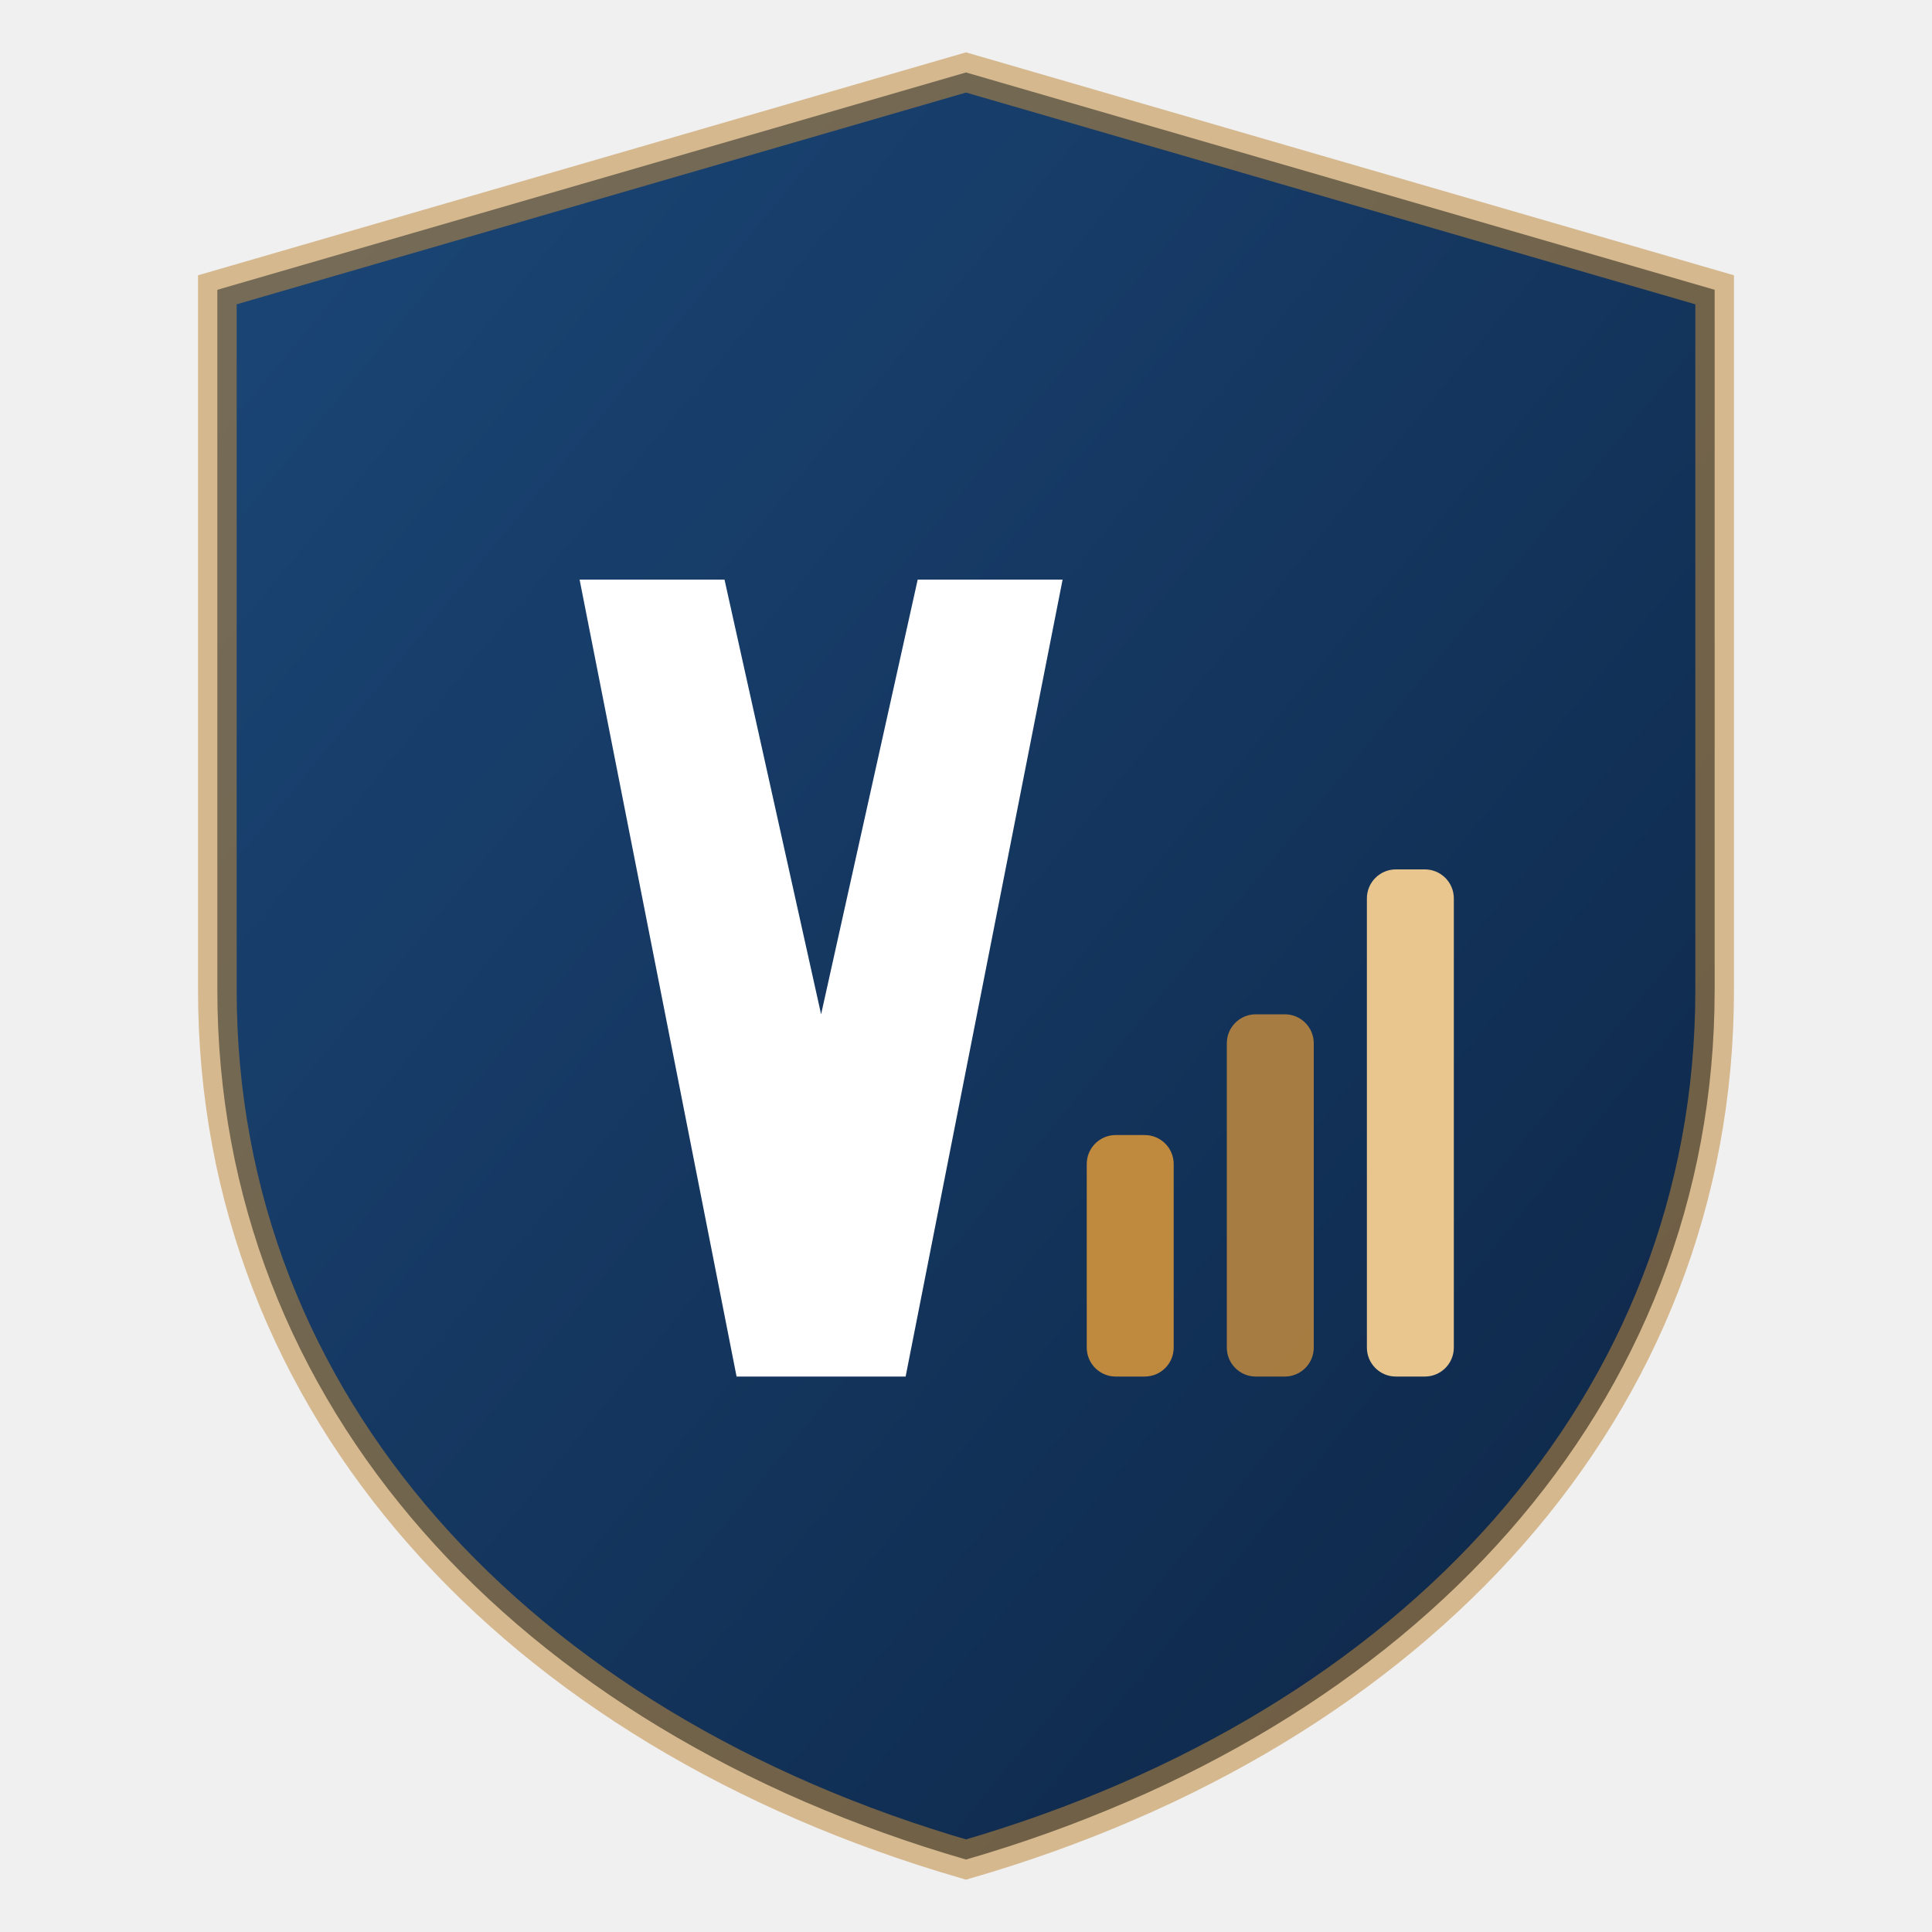
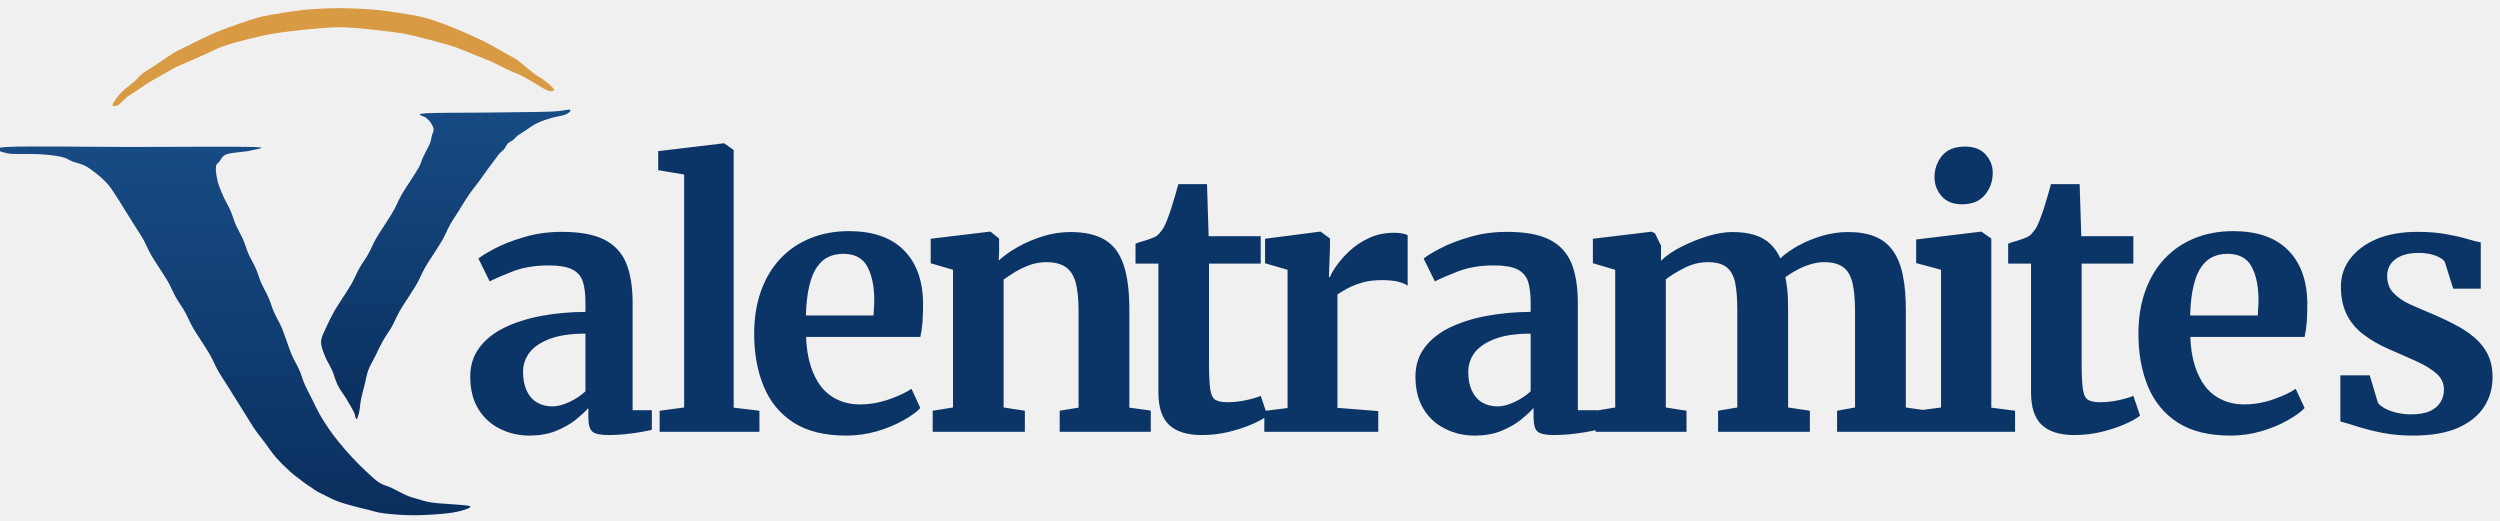
- <svg xmlns="http://www.w3.org/2000/svg" viewBox="0 0 80 80" width="80" height="80" role="img" aria-label="Valentramites">
+ <svg xmlns="http://www.w3.org/2000/svg" viewBox="228 183 1378 287" role="img" aria-label="Valentramites">
  <defs>
-     <linearGradient id="vt-bg" x1="0" y1="0" x2="1" y2="1">
-       <stop offset="0" stop-color="#1b4778" />
-       <stop offset="1" stop-color="#0d2545" />
+     <linearGradient id="v" x1="0" y1="0" x2="0" y2="1">
+       <stop offset="0" stop-color="#174b84" />
+       <stop offset="1" stop-color="#0a2f5e" />
    </linearGradient>
  </defs>
-   <path d="M40 3 71 12v29c0 17.2-12.4 30.6-31 36C21.4 71.6 9 58.2 9 41V12L40 3Z" fill="url(#vt-bg)" />
-   <path d="M40 3 71 12v29c0 17.2-12.4 30.6-31 36C21.4 71.6 9 58.2 9 41V12L40 3Z" fill="none" stroke="#c08a3e" stroke-width="1.6" opacity=".55" />
-   <path d="M24 24h6l4 18 4-18h6l-6.5 33h-7L24 24Z" fill="#ffffff" />
-   <rect x="45" y="47" width="3.6" height="10" rx="1.2" fill="#c08a3e" />
-   <rect x="50.8" y="42" width="3.6" height="15" rx="1.2" fill="#c08a3e" opacity=".85" />
-   <rect x="56.6" y="36" width="3.6" height="21" rx="1.2" fill="#e8c68d" />
+   <g transform="translate(225 180)">
+     <path fill="#d89a42" d="M65.0 61.0C65.0 60.3 67.1 57.2 68.0 56.0C68.9 54.8 70.8 53.1 72.0 52.0C73.2 50.9 75.8 49.1 77.0 48.0C78.2 46.9 79.7 45.1 81.0 44.0C82.3 42.9 85.4 41.1 87.0 40.0C88.6 38.9 91.4 37.1 93.0 36.0C94.6 34.9 97.1 33.1 99.0 32.0C100.9 30.9 104.9 29.1 107.0 28.0C109.1 26.9 112.7 25.1 115.0 24.0C117.3 22.9 121.3 21.1 124.0 20.0C126.7 18.9 131.8 17.1 135.0 16.0C138.2 14.9 143.3 13.0 148.0 12.0C152.7 11.0 164.4 9.1 170.0 8.5C175.6 7.9 184.5 7.5 190.0 7.5C195.5 7.5 205.1 7.9 211.0 8.5C216.9 9.1 229.2 11.0 234.0 12.0C238.8 13.0 243.9 14.9 247.0 16.0C250.1 17.1 254.5 18.9 257.0 20.0C259.5 21.1 263.7 22.9 266.0 24.0C268.3 25.1 272.0 26.9 274.0 28.0C276.0 29.1 279.1 30.9 281.0 32.0C282.9 33.1 286.4 34.9 288.0 36.0C289.6 37.1 291.7 38.9 293.0 40.0C294.3 41.1 296.5 42.9 298.0 44.0C299.5 45.1 302.6 46.9 304.0 48.0C305.4 49.1 308.4 51.8 308.5 52.5C308.6 53.2 306.4 53.5 305.0 53.0C303.6 52.5 299.9 50.1 298.0 49.0C296.1 47.9 293.1 46.1 291.0 45.0C288.9 43.9 284.3 42.1 282.0 41.0C279.7 39.9 276.4 38.1 274.0 37.0C271.6 35.9 266.7 34.1 264.0 33.0C261.3 31.9 257.2 30.1 254.0 29.0C250.8 27.9 244.3 26.1 240.0 25.0C235.7 23.9 228.7 21.9 222.0 21.0C215.3 20.1 198.7 18.0 190.0 18.0C181.3 18.0 163.7 20.1 157.0 21.0C150.3 21.9 144.1 23.5 140.0 24.5C135.9 25.5 129.1 27.4 126.0 28.5C122.9 29.6 119.4 31.4 117.0 32.5C114.6 33.6 110.4 35.4 108.0 36.5C105.6 37.6 101.1 39.4 99.0 40.5C96.9 41.6 93.9 43.4 92.0 44.5C90.1 45.6 86.7 47.4 85.0 48.5C83.3 49.6 80.6 51.4 79.0 52.5C77.4 53.6 74.5 55.4 73.0 56.5C71.5 57.6 69.1 60.4 68.0 61.0C66.9 61.6 65.0 61.7 65.0 61.0Z" />
+     <path fill="url(#v)" d="M7.0 84.0C18.3 83.4 52.5 84.0 75.0 84.0C97.5 84.0 131.0 83.7 142.0 84.0C153.0 84.3 143.3 85.3 141.0 86.0C138.7 86.7 130.8 87.0 128.0 88.0C125.2 89.0 125.0 90.8 124.0 92.0C123.0 93.2 122.2 93.2 122.0 95.0C121.8 96.8 122.3 100.3 123.0 103.0C123.7 105.7 124.8 108.3 126.0 111.0C127.2 113.7 128.8 116.3 130.0 119.0C131.2 121.7 131.8 124.3 133.0 127.0C134.2 129.7 135.8 132.3 137.0 135.0C138.2 137.7 138.8 140.3 140.0 143.0C141.2 145.7 142.8 148.3 144.0 151.0C145.2 153.7 145.8 156.3 147.0 159.0C148.2 161.7 149.8 164.3 151.0 167.0C152.2 169.7 152.8 172.3 154.0 175.0C155.2 177.7 156.8 180.3 158.0 183.0C159.2 185.7 160.0 188.3 161.0 191.0C162.0 193.7 162.8 196.3 164.0 199.0C165.2 201.7 166.8 204.3 168.0 207.0C169.2 209.7 169.8 212.3 171.0 215.0C172.2 217.7 173.7 220.3 175.0 223.0C176.3 225.7 177.5 228.3 179.0 231.0C180.5 233.7 182.2 236.3 184.0 239.0C185.8 241.7 187.8 244.3 190.0 247.0C192.2 249.7 194.5 252.3 197.0 255.0C199.5 257.7 202.5 260.7 205.0 263.0C207.5 265.3 209.7 267.5 212.0 269.0C214.3 270.5 216.5 270.8 219.0 272.0C221.5 273.2 224.7 275.0 227.0 276.0C229.3 277.0 230.7 277.3 233.0 278.0C235.3 278.7 237.7 279.5 241.0 280.0C244.3 280.5 249.5 280.7 253.0 281.0C256.5 281.3 261.0 281.5 262.0 282.0C263.0 282.5 261.2 283.3 259.0 284.0C256.8 284.7 253.7 285.5 249.0 286.0C244.3 286.5 236.7 287.0 231.0 287.0C225.3 287.0 219.2 286.5 215.0 286.0C210.8 285.5 208.8 284.7 206.0 284.0C203.2 283.3 200.5 282.7 198.0 282.0C195.5 281.3 193.0 280.7 191.0 280.0C189.0 279.3 187.5 278.7 186.0 278.0C184.5 277.3 183.3 276.7 182.0 276.0C180.7 275.3 179.2 274.7 178.0 274.0C176.8 273.3 176.0 272.7 175.0 272.0C174.0 271.3 173.2 270.8 172.0 270.0C170.8 269.2 169.5 268.2 168.0 267.0C166.5 265.8 165.2 265.0 163.0 263.0C160.8 261.0 157.3 257.7 155.0 255.0C152.7 252.3 151.0 249.7 149.0 247.0C147.0 244.3 144.8 241.7 143.0 239.0C141.2 236.3 139.7 233.7 138.0 231.0C136.3 228.3 134.7 225.7 133.0 223.0C131.3 220.3 129.7 217.7 128.0 215.0C126.3 212.3 124.5 209.7 123.0 207.0C121.5 204.3 120.5 201.7 119.0 199.0C117.5 196.3 115.7 193.7 114.0 191.0C112.3 188.3 110.5 185.7 109.0 183.0C107.5 180.3 106.5 177.7 105.0 175.0C103.5 172.3 101.5 169.7 100.0 167.0C98.5 164.3 97.5 161.7 96.0 159.0C94.5 156.3 92.7 153.7 91.0 151.0C89.3 148.3 87.5 145.7 86.0 143.0C84.5 140.3 83.5 137.7 82.0 135.0C80.5 132.3 78.7 129.7 77.0 127.0C75.3 124.3 73.7 121.7 72.0 119.0C70.3 116.3 68.8 113.7 67.0 111.0C65.2 108.3 63.7 105.7 61.0 103.0C58.3 100.3 54.0 96.8 51.0 95.0C48.0 93.2 45.3 92.9 43.0 92.0C40.7 91.1 40.0 90.2 37.0 89.5C34.0 88.8 30.0 88.3 25.0 88.0C20.0 87.7 10.0 88.2 7.0 87.5C4.0 86.8 -4.3 84.6 7.0 84.0Z" />
+     <path fill="url(#v)" d="M237.0 65.5C243.2 65.0 263.3 65.2 275.0 65.0C286.7 64.8 300.0 64.8 307.0 64.5C314.0 64.2 315.7 63.2 317.0 63.5C318.3 63.8 316.7 65.2 315.0 66.0C313.3 66.8 309.3 67.3 307.0 68.0C304.7 68.7 302.7 69.3 301.0 70.0C299.3 70.7 298.2 71.3 297.0 72.0C295.8 72.7 295.0 73.3 294.0 74.0C293.0 74.7 292.0 75.3 291.0 76.0C290.0 76.7 288.8 77.3 288.0 78.0C287.2 78.7 286.8 79.3 286.0 80.0C285.2 80.7 283.8 81.2 283.0 82.0C282.2 82.8 281.8 84.0 281.0 85.0C280.2 86.0 279.0 86.8 278.0 88.0C277.0 89.2 276.0 90.7 275.0 92.0C274.0 93.3 273.3 94.2 272.0 96.0C270.7 97.8 268.8 100.5 267.0 103.0C265.2 105.5 262.8 108.3 261.0 111.0C259.2 113.7 257.7 116.3 256.0 119.0C254.3 121.7 252.5 124.3 251.0 127.0C249.5 129.7 248.5 132.3 247.0 135.0C245.5 137.7 243.7 140.3 242.0 143.0C240.3 145.7 238.5 148.3 237.0 151.0C235.5 153.7 234.5 156.3 233.0 159.0C231.5 161.7 229.7 164.3 228.0 167.0C226.3 169.7 224.5 172.3 223.0 175.0C221.5 177.7 220.5 180.3 219.0 183.0C217.5 185.7 215.5 188.3 214.0 191.0C212.5 193.7 211.3 196.3 210.0 199.0C208.7 201.7 207.0 204.3 206.0 207.0C205.0 209.7 204.7 212.3 204.0 215.0C203.3 217.7 202.5 220.5 202.0 223.0C201.5 225.5 201.4 228.2 201.0 230.0C200.6 231.8 200.0 234.0 199.5 234.0C199.0 234.0 198.9 231.8 198.0 230.0C197.1 228.2 195.5 225.5 194.0 223.0C192.5 220.5 190.3 217.7 189.0 215.0C187.7 212.3 187.2 209.7 186.0 207.0C184.8 204.3 183.0 201.7 182.0 199.0C181.0 196.3 179.8 193.7 180.0 191.0C180.2 188.3 181.8 185.7 183.0 183.0C184.2 180.3 185.5 177.7 187.0 175.0C188.5 172.3 190.3 169.7 192.0 167.0C193.7 164.3 195.5 161.7 197.0 159.0C198.5 156.3 199.5 153.7 201.0 151.0C202.5 148.3 204.5 145.7 206.0 143.0C207.5 140.3 208.5 137.7 210.0 135.0C211.5 132.3 213.3 129.7 215.0 127.0C216.7 124.3 218.5 121.7 220.0 119.0C221.5 116.3 222.5 113.7 224.0 111.0C225.5 108.3 227.3 105.7 229.0 103.0C230.7 100.3 232.8 97.2 234.0 95.0C235.2 92.8 235.3 91.5 236.0 90.0C236.7 88.5 237.3 87.3 238.0 86.0C238.7 84.7 239.5 83.3 240.0 82.0C240.5 80.7 240.7 79.3 241.0 78.0C241.3 76.7 242.2 75.3 242.0 74.0C241.8 72.7 240.7 71.0 240.0 70.0C239.3 69.0 238.5 68.8 238.0 68.0C237.5 67.2 230.8 66.0 237.0 65.5Z" />
+   </g>
+   <path fill="#0b3566" d="M519.9 423.1L519.9 423.1Q511.1 423.1 503.7 419.4Q496.2 415.8 491.7 408.5Q487.2 401.2 487.2 390.6L487.2 390.6Q487.2 381.5 492.1 374.8Q497.1 368.0 505.8 363.7Q514.5 359.4 526.0 357.2Q537.5 355.0 550.7 354.9L550.7 354.9L550.7 350.0Q550.7 342.5 549.2 338.0Q547.6 333.5 543.2 331.4Q538.9 329.3 530.5 329.3L530.5 329.3Q519.3 329.3 510.9 332.5Q502.6 335.7 497.9 338.1L497.9 338.1L491.7 325.5Q494.1 323.5 500.7 320.0Q507.3 316.5 516.9 313.7Q526.5 310.8 537.6 310.8L537.6 310.8Q552.5 310.8 560.9 315.0Q569.4 319.2 573.1 327.9Q576.7 336.6 576.7 350.0L576.7 350.0L576.7 409.1L587.3 409.1L587.3 419.9Q585.0 420.5 580.9 421.2Q576.7 421.9 572.0 422.4Q567.3 422.8 563.4 422.8L563.4 422.8Q556.8 422.8 554.5 420.9Q552.3 419.0 552.3 413.0L552.3 413.0L552.3 407.9Q549.8 410.7 545.3 414.4Q540.7 418.0 534.3 420.6Q527.9 423.1 519.9 423.1ZM532.5 407.0L532.5 407.0Q536.6 407.0 541.8 404.6Q546.9 402.2 550.7 398.7L550.7 398.7L550.7 366.9Q538.6 366.9 531.0 369.8Q523.4 372.7 519.8 377.4Q516.3 382.2 516.3 387.9L516.3 387.9Q516.3 394.2 518.4 398.5Q520.4 402.8 524.1 404.9Q527.7 407.0 532.5 407.0ZM591.6 409.4L605.1 407.6L605.1 279.2L590.8 276.8L590.8 266.3L626.8 262.0L627.2 262.0L632.4 265.7L632.4 407.7L646.6 409.4L646.6 421L591.6 421L591.6 409.4ZM694.4 423.1L694.4 423.1Q676.7 423.1 665.5 416.0Q654.3 408.8 649.0 396.1Q643.7 383.4 643.7 367.0L643.7 367.0Q643.7 353.8 647.5 343.3Q651.3 332.8 658.2 325.5Q665.1 318.2 674.7 314.3Q684.3 310.4 695.9 310.4L695.9 310.4Q715.6 310.4 726.0 320.7Q736.4 331.0 736.8 349.5L736.8 349.5Q736.8 355.8 736.5 360.5Q736.1 365.2 735.3 368.7L735.3 368.7L672.3 368.7Q672.6 377.4 674.7 384.3Q676.8 391.1 680.5 396.0Q684.3 400.8 689.7 403.3Q695.0 405.9 702.1 405.9L702.1 405.9Q710.1 405.9 718.1 403.1Q726.1 400.3 730.4 397.3L730.4 397.3L735.3 407.9Q732.2 411.2 725.9 414.7Q719.6 418.3 711.4 420.7Q703.2 423.1 694.4 423.1ZM672.2 356.9L672.2 356.9L709.5 356.9Q709.6 354.9 709.7 352.8Q709.9 350.7 709.9 348.6L709.9 348.6Q709.9 337.1 706.1 330.0Q702.3 322.9 692.8 322.9L692.8 322.9Q688.5 322.9 684.9 324.5Q681.4 326.0 678.6 329.8Q675.8 333.5 674.2 340.1Q672.5 346.7 672.2 356.9ZM742.1 409.4L753.3 407.6L753.3 331.7L741.0 328.1L741.0 314.6L773.4 310.7L774.0 310.7L778.7 314.5L778.7 322.0L778.5 326.6Q782.6 322.8 788.9 319.2Q795.1 315.7 802.6 313.3Q810.1 310.9 818.1 310.9L818.1 310.9Q829.8 310.9 837.0 315.2Q844.1 319.4 847.3 328.9Q850.5 338.3 850.5 353.6L850.5 353.6L850.5 407.7L862.3 409.3L862.3 421L812.1 421L812.1 409.4L822.5 407.7L822.5 354.2Q822.5 344.6 820.9 338.7Q819.3 332.9 815.4 330.2Q811.5 327.5 804.7 327.5L804.7 327.5Q800.2 327.5 795.8 329.0Q791.4 330.6 787.7 332.8Q784.0 335.1 781.2 337.1L781.2 337.1L781.2 407.6L792.9 409.4L792.9 421L742.1 421L742.1 409.4ZM890.4 422.8L890.4 422.8Q878.5 422.8 872.5 417.3Q866.5 411.7 866.5 399.3L866.5 399.3L866.5 328.3L853.9 328.3L853.9 317.3Q856.1 316.4 858.5 315.8Q860.9 315.1 862.9 314.3Q864.9 313.6 866.0 312.7L866.0 312.7Q867.3 311.4 868.2 310.2Q869.1 309.1 869.9 307.5Q870.7 305.9 871.5 303.7L871.5 303.7Q872.5 301.2 873.6 297.8Q874.7 294.4 875.7 290.9Q876.7 287.3 877.5 284.5L877.5 284.5L893.3 284.5L894.2 313.2L922.9 313.2L922.9 328.3L894.4 328.3L894.4 382.6Q894.4 392.9 895.1 397.6Q895.8 402.3 898.1 403.5Q900.4 404.7 904.7 404.7L904.7 404.7Q909.6 404.7 914.7 403.6Q919.8 402.5 922.9 401.2L922.9 401.2L926.6 412.1Q923.3 414.7 917.5 417.1Q911.8 419.5 904.7 421.2Q897.7 422.8 890.4 422.8ZM987.7 421L924.9 421L924.9 409.5L937.7 407.9L937.7 331.7L925.3 328.1L925.3 314.6L955.4 310.7L956.0 310.7L961.1 314.5L961.1 318.8L960.5 335.7L961.1 335.7Q961.9 333.3 964.8 329.3Q967.6 325.3 972.1 321.1Q976.7 316.9 982.8 314.1Q988.9 311.3 996.4 311.3L996.4 311.3Q999.1 311.3 1001.0 311.7Q1002.9 312.1 1003.9 312.6L1003.9 312.6L1003.9 340.5Q1002.1 339.1 998.7 338.3Q995.2 337.4 989.6 337.4L989.6 337.4Q983.4 337.4 978.7 338.8Q974.0 340.2 970.7 342.0Q967.4 343.8 965.2 345.3L965.2 345.3L965.2 407.8L987.7 409.6L987.7 421ZM1040.9 423.1L1040.9 423.1Q1032.1 423.1 1024.7 419.4Q1017.2 415.8 1012.7 408.5Q1008.2 401.2 1008.2 390.6L1008.2 390.6Q1008.2 381.5 1013.1 374.8Q1018.1 368.0 1026.8 363.7Q1035.5 359.4 1047.0 357.2Q1058.5 355.0 1071.7 354.9L1071.7 354.9L1071.7 350.0Q1071.7 342.5 1070.2 338.0Q1068.6 333.5 1064.2 331.4Q1059.9 329.3 1051.5 329.3L1051.5 329.3Q1040.3 329.3 1031.9 332.5Q1023.6 335.7 1018.9 338.1L1018.9 338.1L1012.7 325.5Q1015.1 323.5 1021.7 320.0Q1028.3 316.5 1037.9 313.7Q1047.5 310.8 1058.6 310.8L1058.6 310.8Q1073.5 310.8 1081.9 315.0Q1090.4 319.2 1094.1 327.9Q1097.7 336.6 1097.7 350.0L1097.7 350.0L1097.7 409.1L1108.3 409.1L1108.3 419.9Q1106.0 420.5 1101.9 421.2Q1097.7 421.9 1093.0 422.4Q1088.3 422.8 1084.4 422.8L1084.4 422.8Q1077.8 422.8 1075.5 420.9Q1073.3 419.0 1073.3 413.0L1073.3 413.0L1073.3 407.9Q1070.8 410.7 1066.3 414.4Q1061.7 418.0 1055.3 420.6Q1048.9 423.1 1040.9 423.1ZM1053.5 407.0L1053.5 407.0Q1057.6 407.0 1062.8 404.6Q1067.9 402.2 1071.7 398.7L1071.7 398.7L1071.7 366.9Q1059.6 366.9 1052.0 369.8Q1044.4 372.7 1040.8 377.4Q1037.3 382.2 1037.3 387.9L1037.3 387.9Q1037.3 394.2 1039.4 398.5Q1041.4 402.8 1045.1 404.9Q1048.7 407.0 1053.5 407.0ZM1157.6 421L1107.5 421L1107.5 409.4L1118.3 407.6L1118.3 331.7L1106.0 328.1L1106.0 314.6L1138.4 310.7L1140.2 311.6L1143.6 318.5L1143.5 326.8Q1147.8 322.5 1154.8 319.0Q1161.9 315.4 1169.4 313.1Q1176.9 310.9 1182.7 310.9L1182.7 310.9Q1193.2 310.9 1199.6 314.4Q1206.0 318.0 1209.3 325.4L1209.3 325.4Q1213.4 321.6 1219.4 318.3Q1225.5 315.0 1232.6 312.9Q1239.7 310.9 1246.6 310.9L1246.6 310.9Q1255.5 310.9 1261.5 313.4Q1267.6 315.9 1271.3 321.1Q1275.1 326.3 1276.8 334.5Q1278.5 342.6 1278.5 354.0L1278.5 354.0L1278.5 407.6L1291.0 409.4L1291.0 421L1240.6 421L1240.6 409.4L1250.5 407.6L1250.5 354.8Q1250.5 345.0 1249.1 339.0Q1247.7 333.0 1244.0 330.3Q1240.3 327.5 1233.4 327.5L1233.4 327.5Q1229.6 327.5 1225.6 328.8Q1221.6 330.0 1218.1 332.0Q1214.6 333.9 1212.1 335.8L1212.1 335.8Q1212.7 338.5 1213.0 341.4Q1213.4 344.3 1213.5 347.5Q1213.6 350.7 1213.6 354.2L1213.6 354.2L1213.6 407.6L1225.6 409.4L1225.6 421L1175.0 421L1175.0 409.4L1185.6 407.6L1185.6 354.2Q1185.6 344.6 1184.4 338.7Q1183.1 332.9 1179.6 330.2Q1176.1 327.5 1169.3 327.5L1169.3 327.5Q1162.8 327.5 1156.6 330.6Q1150.4 333.7 1146.2 337.0L1146.2 337.0L1146.2 407.6L1157.6 409.4L1157.6 421ZM1338.7 421L1284.4 421L1284.4 409.4L1297.9 407.6L1297.9 331.7L1284.2 328.0L1284.2 315.0L1319.8 310.7L1320.2 310.7L1325.6 314.5L1325.6 407.7L1338.7 409.4L1338.7 421ZM1309.6 295.6L1309.4 295.6Q1302.0 295.6 1298.1 291.0Q1294.3 286.5 1294.3 280.7L1294.3 280.7Q1294.3 273.9 1298.5 268.8Q1302.7 263.8 1311.0 263.8L1311.0 263.8L1311.2 263.8Q1318.6 263.8 1322.5 268.2Q1326.4 272.6 1326.4 278.2L1326.4 278.2Q1326.4 285.1 1322.2 290.3Q1317.9 295.6 1309.6 295.6L1309.6 295.6ZM1371.4 422.8L1371.4 422.8Q1359.5 422.8 1353.5 417.3Q1347.5 411.7 1347.5 399.3L1347.5 399.3L1347.5 328.3L1334.9 328.3L1334.9 317.3Q1337.1 316.4 1339.5 315.8Q1341.9 315.1 1343.9 314.3Q1345.9 313.6 1347.0 312.7L1347.0 312.7Q1348.3 311.4 1349.2 310.2Q1350.1 309.1 1350.9 307.5Q1351.7 305.9 1352.5 303.7L1352.5 303.7Q1353.5 301.2 1354.6 297.8Q1355.7 294.4 1356.7 290.9Q1357.7 287.3 1358.5 284.5L1358.5 284.5L1374.3 284.5L1375.2 313.2L1403.9 313.2L1403.9 328.3L1375.4 328.3L1375.4 382.6Q1375.4 392.9 1376.1 397.6Q1376.8 402.3 1379.1 403.5Q1381.4 404.7 1385.7 404.7L1385.7 404.7Q1390.6 404.7 1395.7 403.6Q1400.8 402.5 1403.9 401.2L1403.9 401.2L1407.6 412.1Q1404.3 414.7 1398.5 417.1Q1392.8 419.5 1385.7 421.2Q1378.7 422.8 1371.4 422.8ZM1457.4 423.1L1457.4 423.1Q1439.7 423.1 1428.5 416.0Q1417.3 408.8 1412.0 396.1Q1406.7 383.4 1406.7 367.0L1406.7 367.0Q1406.7 353.8 1410.5 343.3Q1414.3 332.8 1421.2 325.5Q1428.1 318.2 1437.7 314.3Q1447.3 310.4 1458.9 310.4L1458.9 310.4Q1478.6 310.4 1489.0 320.7Q1499.4 331.0 1499.8 349.5L1499.8 349.5Q1499.8 355.8 1499.5 360.5Q1499.1 365.2 1498.3 368.7L1498.3 368.7L1435.3 368.7Q1435.6 377.4 1437.7 384.3Q1439.8 391.1 1443.5 396.0Q1447.3 400.8 1452.7 403.3Q1458.0 405.9 1465.1 405.9L1465.1 405.9Q1473.1 405.9 1481.1 403.1Q1489.1 400.3 1493.4 397.3L1493.4 397.3L1498.3 407.9Q1495.2 411.2 1488.9 414.7Q1482.6 418.3 1474.4 420.7Q1466.2 423.1 1457.4 423.1ZM1435.2 356.9L1435.2 356.9L1472.5 356.9Q1472.6 354.9 1472.7 352.8Q1472.9 350.7 1472.9 348.6L1472.9 348.6Q1472.9 337.1 1469.1 330.0Q1465.3 322.9 1455.8 322.9L1455.8 322.9Q1451.5 322.9 1447.9 324.5Q1444.4 326.0 1441.6 329.8Q1438.8 333.5 1437.2 340.1Q1435.5 346.7 1435.2 356.9ZM1558.2 423.1L1558.2 423.1Q1549.1 423.1 1541.2 421.6Q1533.3 420.0 1527.4 418.1Q1521.4 416.2 1518.0 415.3L1518.0 415.3L1518.0 389.9L1534.2 389.9L1538.7 405.0Q1539.7 406.5 1542.5 408.1Q1545.3 409.6 1549.1 410.5Q1552.9 411.4 1556.8 411.4L1556.8 411.4Q1563.2 411.4 1567.2 409.7Q1571.2 407.9 1573.1 404.8Q1575.1 401.7 1575.1 397.8L1575.1 397.8Q1575.1 392.6 1571.1 389.0Q1567.2 385.5 1560.5 382.4Q1553.7 379.3 1544.9 375.5L1544.9 375.5Q1536.4 371.8 1530.4 367.1Q1524.4 362.4 1521.4 356.1Q1518.3 349.7 1518.3 341.1L1518.3 341.1Q1518.3 332.2 1523.5 325.5Q1528.7 318.7 1538.1 314.7Q1547.6 310.8 1560.3 310.8L1560.3 310.8Q1569.7 310.8 1576.5 312.1Q1583.3 313.3 1587.9 314.7Q1592.5 316.1 1595.4 316.6L1595.4 316.6L1595.4 342.1L1580.2 342.1L1575.6 327.4Q1574.9 326.1 1572.8 325.0Q1570.7 323.8 1567.7 323.1Q1564.7 322.4 1561.1 322.4L1561.1 322.4Q1555.9 322.4 1551.9 323.9Q1548.0 325.5 1545.9 328.3Q1543.8 331.2 1543.8 335.1L1543.8 335.1Q1543.8 340.9 1547.3 344.5Q1550.8 348.2 1556.5 350.8Q1562.3 353.4 1568.6 356.0L1568.6 356.0Q1574.8 358.6 1580.7 361.7Q1586.7 364.7 1591.5 368.7Q1596.3 372.6 1599.1 378.0Q1601.9 383.5 1601.9 390.9L1601.9 390.9Q1601.9 400.0 1597.2 407.3Q1592.4 414.6 1582.7 418.9Q1572.9 423.1 1558.2 423.1Z" />
</svg>
